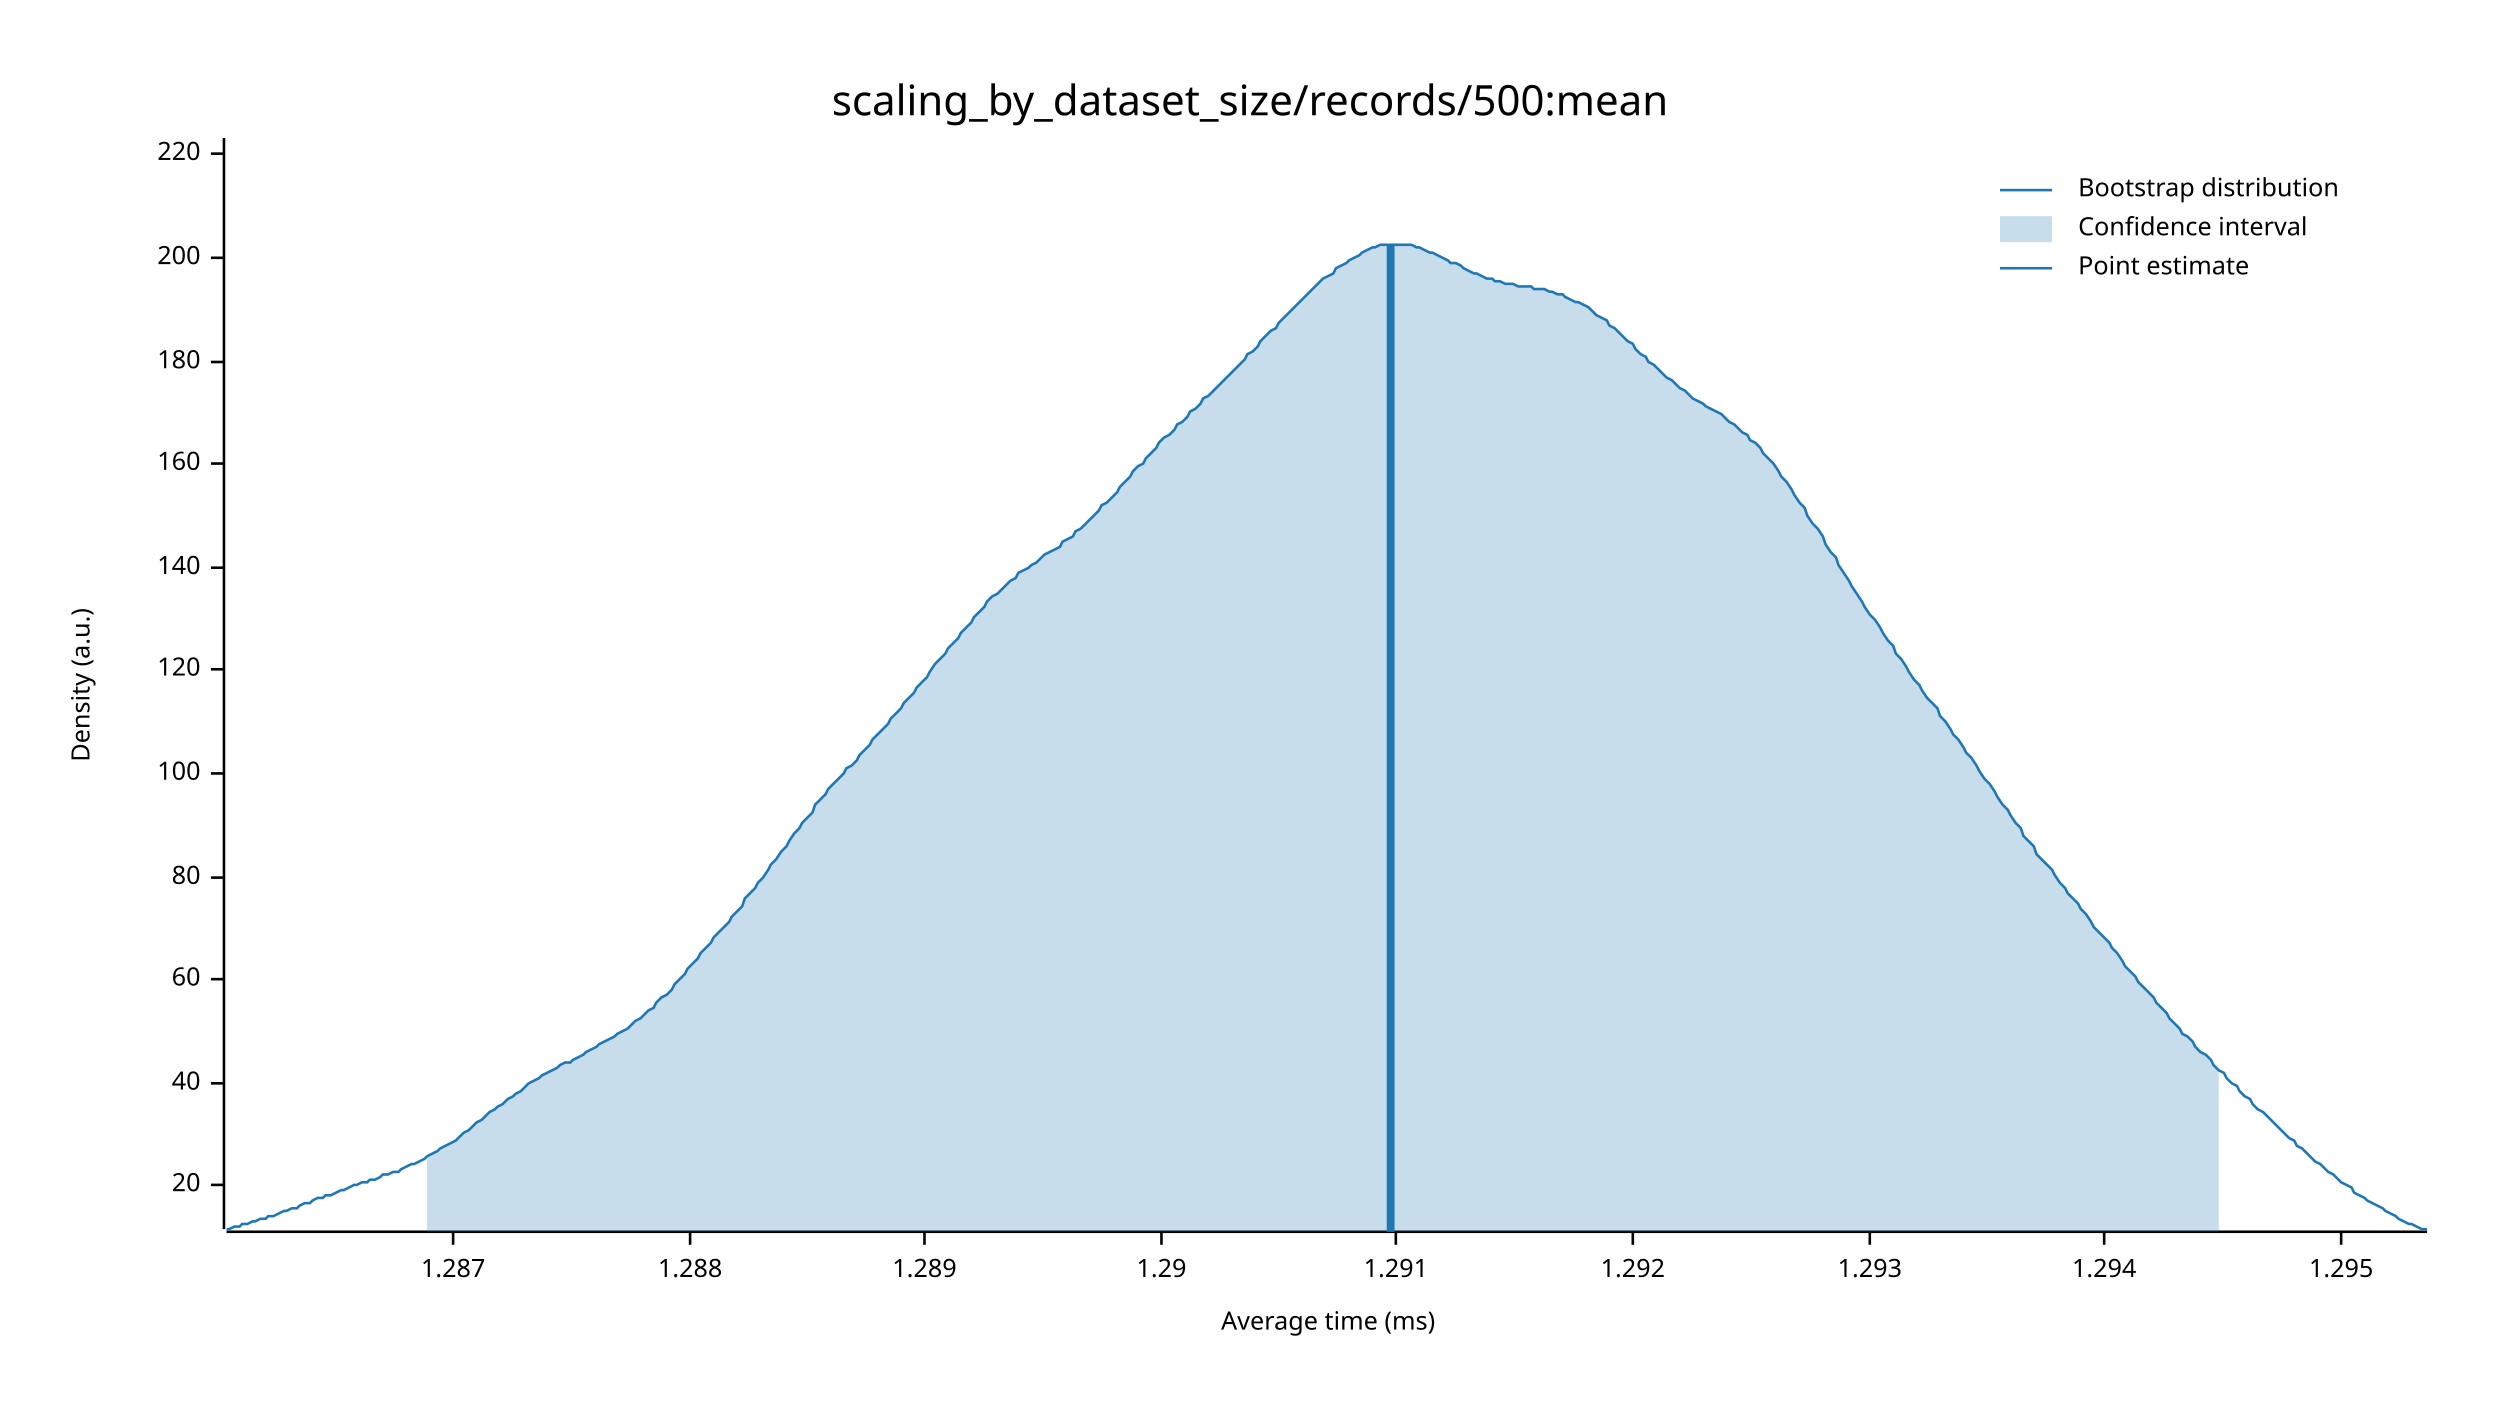
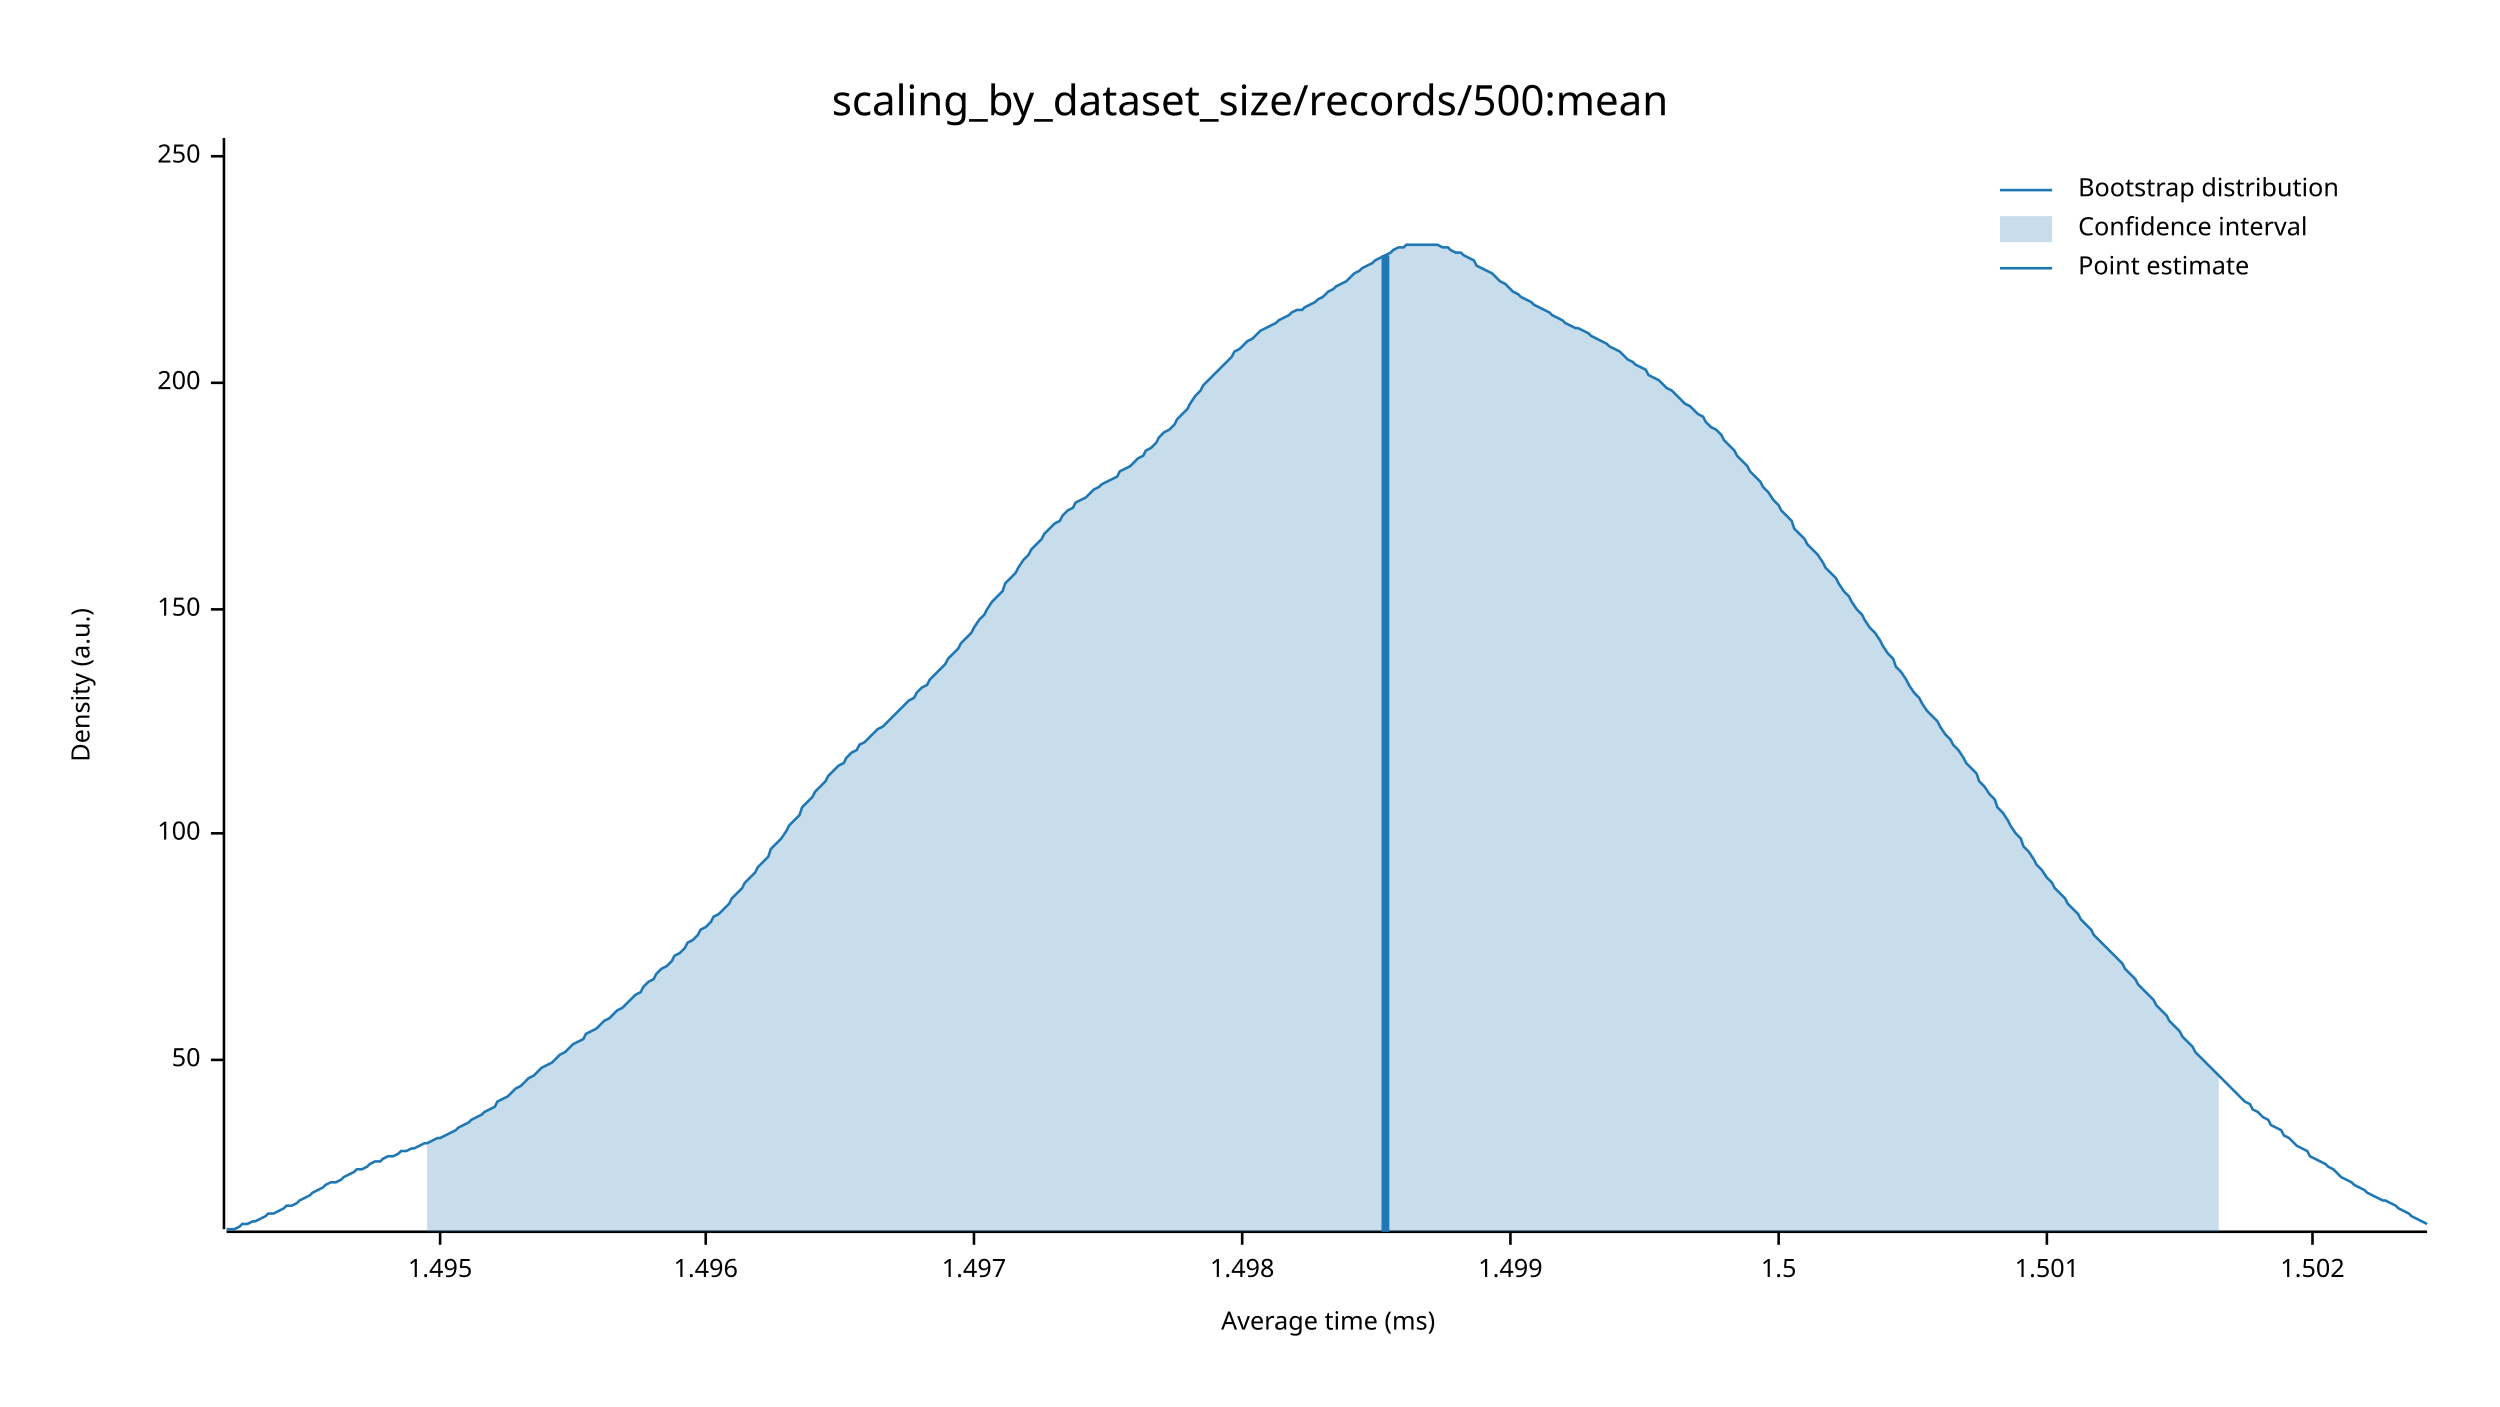
<svg xmlns="http://www.w3.org/2000/svg" width="960" height="540" viewBox="0 0 960 540">
  <text x="480" y="32" dy="0.76em" text-anchor="middle" font-family="sans-serif" font-size="16.129" opacity="1" fill="#000000">
scaling_by_dataset_size/records/500:mean
</text>
  <text x="27" y="263" dy="0.76em" text-anchor="middle" font-family="sans-serif" font-size="9.677" opacity="1" fill="#000000" transform="rotate(270, 27, 263)">
Density (a.u.)
</text>
  <text x="510" y="513" dy="-0.5ex" text-anchor="middle" font-family="sans-serif" font-size="9.677" opacity="1" fill="#000000">
Average time (ms)
</text>
  <polyline fill="none" opacity="1" stroke="#000000" stroke-width="1" points="86,53 86,472 " />
-   <text x="77" y="455" dy="0.5ex" text-anchor="end" font-family="sans-serif" font-size="9.677" opacity="1" fill="#000000">
- 20
+   <text x="77" y="407" dy="0.5ex" text-anchor="end" font-family="sans-serif" font-size="9.677" opacity="1" fill="#000000">
+ 50
</text>
-   <polyline fill="none" opacity="1" stroke="#000000" stroke-width="1" points="81,455 86,455 " />
-   <text x="77" y="416" dy="0.5ex" text-anchor="end" font-family="sans-serif" font-size="9.677" opacity="1" fill="#000000">
- 40
- </text>
-   <polyline fill="none" opacity="1" stroke="#000000" stroke-width="1" points="81,416 86,416 " />
-   <text x="77" y="376" dy="0.5ex" text-anchor="end" font-family="sans-serif" font-size="9.677" opacity="1" fill="#000000">
- 60
- </text>
-   <polyline fill="none" opacity="1" stroke="#000000" stroke-width="1" points="81,376 86,376 " />
-   <text x="77" y="337" dy="0.5ex" text-anchor="end" font-family="sans-serif" font-size="9.677" opacity="1" fill="#000000">
- 80
- </text>
-   <polyline fill="none" opacity="1" stroke="#000000" stroke-width="1" points="81,337 86,337 " />
-   <text x="77" y="297" dy="0.5ex" text-anchor="end" font-family="sans-serif" font-size="9.677" opacity="1" fill="#000000">
+   <polyline fill="none" opacity="1" stroke="#000000" stroke-width="1" points="81,407 86,407 " />
+   <text x="77" y="320" dy="0.5ex" text-anchor="end" font-family="sans-serif" font-size="9.677" opacity="1" fill="#000000">
100
</text>
-   <polyline fill="none" opacity="1" stroke="#000000" stroke-width="1" points="81,297 86,297 " />
-   <text x="77" y="257" dy="0.5ex" text-anchor="end" font-family="sans-serif" font-size="9.677" opacity="1" fill="#000000">
- 120
+   <polyline fill="none" opacity="1" stroke="#000000" stroke-width="1" points="81,320 86,320 " />
+   <text x="77" y="234" dy="0.5ex" text-anchor="end" font-family="sans-serif" font-size="9.677" opacity="1" fill="#000000">
+ 150
</text>
-   <polyline fill="none" opacity="1" stroke="#000000" stroke-width="1" points="81,257 86,257 " />
-   <text x="77" y="218" dy="0.5ex" text-anchor="end" font-family="sans-serif" font-size="9.677" opacity="1" fill="#000000">
- 140
- </text>
-   <polyline fill="none" opacity="1" stroke="#000000" stroke-width="1" points="81,218 86,218 " />
-   <text x="77" y="178" dy="0.5ex" text-anchor="end" font-family="sans-serif" font-size="9.677" opacity="1" fill="#000000">
- 160
- </text>
-   <polyline fill="none" opacity="1" stroke="#000000" stroke-width="1" points="81,178 86,178 " />
-   <text x="77" y="139" dy="0.5ex" text-anchor="end" font-family="sans-serif" font-size="9.677" opacity="1" fill="#000000">
- 180
- </text>
-   <polyline fill="none" opacity="1" stroke="#000000" stroke-width="1" points="81,139 86,139 " />
-   <text x="77" y="99" dy="0.5ex" text-anchor="end" font-family="sans-serif" font-size="9.677" opacity="1" fill="#000000">
+   <polyline fill="none" opacity="1" stroke="#000000" stroke-width="1" points="81,234 86,234 " />
+   <text x="77" y="147" dy="0.5ex" text-anchor="end" font-family="sans-serif" font-size="9.677" opacity="1" fill="#000000">
200
</text>
-   <polyline fill="none" opacity="1" stroke="#000000" stroke-width="1" points="81,99 86,99 " />
-   <text x="77" y="59" dy="0.5ex" text-anchor="end" font-family="sans-serif" font-size="9.677" opacity="1" fill="#000000">
- 220
+   <polyline fill="none" opacity="1" stroke="#000000" stroke-width="1" points="81,147 86,147 " />
+   <text x="77" y="60" dy="0.5ex" text-anchor="end" font-family="sans-serif" font-size="9.677" opacity="1" fill="#000000">
+ 250
</text>
-   <polyline fill="none" opacity="1" stroke="#000000" stroke-width="1" points="81,59 86,59 " />
+   <polyline fill="none" opacity="1" stroke="#000000" stroke-width="1" points="81,60 86,60 " />
  <polyline fill="none" opacity="1" stroke="#000000" stroke-width="1" points="87,473 932,473 " />
-   <text x="174" y="483" dy="0.76em" text-anchor="middle" font-family="sans-serif" font-size="9.677" opacity="1" fill="#000000">
- 1.287
+   <text x="169" y="483" dy="0.76em" text-anchor="middle" font-family="sans-serif" font-size="9.677" opacity="1" fill="#000000">
+ 1.495
</text>
-   <polyline fill="none" opacity="1" stroke="#000000" stroke-width="1" points="174,473 174,478 " />
-   <text x="265" y="483" dy="0.76em" text-anchor="middle" font-family="sans-serif" font-size="9.677" opacity="1" fill="#000000">
- 1.288
+   <polyline fill="none" opacity="1" stroke="#000000" stroke-width="1" points="169,473 169,478 " />
+   <text x="271" y="483" dy="0.76em" text-anchor="middle" font-family="sans-serif" font-size="9.677" opacity="1" fill="#000000">
+ 1.496
</text>
-   <polyline fill="none" opacity="1" stroke="#000000" stroke-width="1" points="265,473 265,478 " />
-   <text x="355" y="483" dy="0.76em" text-anchor="middle" font-family="sans-serif" font-size="9.677" opacity="1" fill="#000000">
- 1.289
+   <polyline fill="none" opacity="1" stroke="#000000" stroke-width="1" points="271,473 271,478 " />
+   <text x="374" y="483" dy="0.76em" text-anchor="middle" font-family="sans-serif" font-size="9.677" opacity="1" fill="#000000">
+ 1.497
</text>
-   <polyline fill="none" opacity="1" stroke="#000000" stroke-width="1" points="355,473 355,478 " />
-   <text x="446" y="483" dy="0.76em" text-anchor="middle" font-family="sans-serif" font-size="9.677" opacity="1" fill="#000000">
- 1.29
+   <polyline fill="none" opacity="1" stroke="#000000" stroke-width="1" points="374,473 374,478 " />
+   <text x="477" y="483" dy="0.76em" text-anchor="middle" font-family="sans-serif" font-size="9.677" opacity="1" fill="#000000">
+ 1.498
</text>
-   <polyline fill="none" opacity="1" stroke="#000000" stroke-width="1" points="446,473 446,478 " />
-   <text x="536" y="483" dy="0.76em" text-anchor="middle" font-family="sans-serif" font-size="9.677" opacity="1" fill="#000000">
- 1.291
+   <polyline fill="none" opacity="1" stroke="#000000" stroke-width="1" points="477,473 477,478 " />
+   <text x="580" y="483" dy="0.76em" text-anchor="middle" font-family="sans-serif" font-size="9.677" opacity="1" fill="#000000">
+ 1.499
</text>
-   <polyline fill="none" opacity="1" stroke="#000000" stroke-width="1" points="536,473 536,478 " />
-   <text x="627" y="483" dy="0.76em" text-anchor="middle" font-family="sans-serif" font-size="9.677" opacity="1" fill="#000000">
- 1.292
+   <polyline fill="none" opacity="1" stroke="#000000" stroke-width="1" points="580,473 580,478 " />
+   <text x="683" y="483" dy="0.76em" text-anchor="middle" font-family="sans-serif" font-size="9.677" opacity="1" fill="#000000">
+ 1.5
</text>
-   <polyline fill="none" opacity="1" stroke="#000000" stroke-width="1" points="627,473 627,478 " />
-   <text x="718" y="483" dy="0.76em" text-anchor="middle" font-family="sans-serif" font-size="9.677" opacity="1" fill="#000000">
- 1.293
+   <polyline fill="none" opacity="1" stroke="#000000" stroke-width="1" points="683,473 683,478 " />
+   <text x="786" y="483" dy="0.76em" text-anchor="middle" font-family="sans-serif" font-size="9.677" opacity="1" fill="#000000">
+ 1.501
</text>
-   <polyline fill="none" opacity="1" stroke="#000000" stroke-width="1" points="718,473 718,478 " />
-   <text x="808" y="483" dy="0.76em" text-anchor="middle" font-family="sans-serif" font-size="9.677" opacity="1" fill="#000000">
- 1.294
+   <polyline fill="none" opacity="1" stroke="#000000" stroke-width="1" points="786,473 786,478 " />
+   <text x="888" y="483" dy="0.76em" text-anchor="middle" font-family="sans-serif" font-size="9.677" opacity="1" fill="#000000">
+ 1.502
</text>
-   <polyline fill="none" opacity="1" stroke="#000000" stroke-width="1" points="808,473 808,478 " />
-   <text x="899" y="483" dy="0.76em" text-anchor="middle" font-family="sans-serif" font-size="9.677" opacity="1" fill="#000000">
- 1.295
- </text>
-   <polyline fill="none" opacity="1" stroke="#000000" stroke-width="1" points="899,473 899,478 " />
-   <polyline fill="none" opacity="1" stroke="#1F78B4" stroke-width="1" points="87,472 88,472 90,471 92,471 93,470 95,470 97,469 98,469 100,468 102,468 103,467 105,467 107,466 109,465 110,465 112,464 114,464 115,463 117,462 119,462 120,461 122,460 124,460 125,459 127,459 129,458 131,457 132,457 134,456 136,455 137,455 139,454 141,454 142,453 144,453 146,452 147,451 149,451 151,450 153,450 154,449 156,448 158,447 159,447 161,446 163,445 164,444 166,443 168,442 169,441 171,440 173,439 175,438 176,437 178,435 180,434 181,433 183,431 185,430 186,429 188,427 190,426 191,425 193,424 195,422 197,421 198,420 200,419 202,417 203,416 205,415 207,414 208,413 210,412 212,411 214,410 215,409 217,408 219,408 220,407 222,406 224,405 225,404 227,403 229,402 230,401 232,400 234,399 236,398 237,397 239,396 241,395 242,394 244,392 246,391 247,390 249,388 251,387 252,385 254,383 256,382 258,380 259,378 261,376 263,374 264,372 266,370 268,368 269,366 271,364 273,362 274,360 276,358 278,356 280,354 281,352 283,350 285,348 286,345 288,343 290,341 291,339 293,337 295,334 296,332 298,330 300,327 302,325 303,323 305,320 307,318 308,316 310,314 312,312 313,309 315,307 317,305 318,303 320,301 322,299 324,297 325,295 327,294 329,292 330,290 332,288 334,286 335,284 337,282 339,280 341,278 342,276 344,274 346,272 347,270 349,268 351,266 352,264 354,262 356,260 357,258 359,255 361,253 363,251 364,249 366,247 368,245 369,243 371,241 373,239 374,237 376,235 378,233 379,231 381,229 383,228 385,226 386,225 388,223 390,222 391,220 393,219 395,218 396,217 398,216 400,214 401,213 403,212 405,211 407,210 408,208 410,207 412,206 413,204 415,203 417,201 418,200 420,198 422,196 423,194 425,193 427,191 429,189 430,187 432,185 434,183 435,181 437,179 439,178 440,176 442,174 444,172 445,170 447,168 449,167 451,165 452,163 454,162 456,160 457,158 459,157 461,155 462,153 464,152 466,150 468,148 469,147 471,145 473,143 474,142 476,140 478,138 479,136 481,135 483,133 484,131 486,129 488,127 490,126 491,124 493,122 495,120 496,119 498,117 500,115 501,114 503,112 505,110 506,109 508,107 510,106 512,105 513,103 515,102 517,101 518,100 520,99 522,98 523,97 525,96 527,95 528,95 530,94 532,94 534,94 535,94 537,94 539,94 540,94 542,94 544,95 545,95 547,96 549,97 550,97 552,98 554,99 556,100 557,101 559,101 561,102 562,103 564,104 566,105 567,105 569,106 571,107 573,107 574,108 576,108 578,109 579,109 581,109 583,110 584,110 586,110 588,110 589,111 591,111 593,111 595,112 596,112 598,113 600,113 601,114 603,115 605,116 606,116 608,117 610,118 611,119 613,121 615,122 617,123 618,125 620,126 622,128 623,129 625,131 627,132 628,134 630,136 632,137 633,139 635,140 637,142 639,144 640,145 642,146 644,148 645,149 647,150 649,152 650,153 652,154 654,155 655,156 657,157 659,158 661,159 662,160 664,162 666,163 667,164 669,166 671,167 672,169 674,170 676,172 677,174 679,176 681,178 683,181 684,183 686,185 688,188 689,190 691,193 693,195 694,198 696,201 698,203 700,206 701,209 703,212 705,214 706,217 708,220 710,223 711,225 713,228 715,231 716,233 718,236 720,238 722,241 723,243 725,246 727,248 728,251 730,253 732,256 733,258 735,261 737,263 738,265 740,268 742,270 744,272 745,275 747,277 749,280 750,282 752,284 754,287 755,289 757,291 759,294 760,296 762,299 764,301 766,304 767,306 769,309 771,311 772,313 774,316 776,318 777,321 779,323 781,325 782,328 784,330 786,332 788,334 789,336 791,339 793,341 794,343 796,345 798,347 799,349 801,351 803,354 804,356 806,358 808,360 810,362 811,364 813,366 815,369 816,371 818,373 820,375 821,377 823,379 825,381 827,383 828,385 830,387 832,389 833,391 835,393 837,395 838,397 840,398 842,400 843,402 845,404 847,405 849,407 850,409 852,411 854,412 855,414 857,416 859,417 860,419 862,421 864,422 865,424 867,426 869,427 871,429 872,430 874,432 876,434 877,435 879,437 881,438 882,440 884,441 886,443 887,444 889,446 891,447 893,449 894,450 896,451 898,453 899,454 901,455 903,456 904,458 906,459 908,460 909,461 911,462 913,463 915,464 916,465 918,466 920,467 921,468 923,469 925,470 926,470 928,471 930,472 932,472 " />
-   <polygon opacity="0.25" fill="#1F78B4" points="164,444 166,443 168,442 169,441 171,440 173,439 175,438 176,437 178,435 180,434 181,433 183,431 185,430 186,429 188,427 190,426 191,425 193,424 195,422 197,421 198,420 200,419 202,417 203,416 205,415 207,414 208,413 210,412 212,411 214,410 215,409 217,408 219,408 220,407 222,406 224,405 225,404 227,403 229,402 230,401 232,400 234,399 236,398 237,397 239,396 241,395 242,394 244,392 246,391 247,390 249,388 251,387 252,385 254,383 256,382 258,380 259,378 261,376 263,374 264,372 266,370 268,368 269,366 271,364 273,362 274,360 276,358 278,356 280,354 281,352 283,350 285,348 286,345 288,343 290,341 291,339 293,337 295,334 296,332 298,330 300,327 302,325 303,323 305,320 307,318 308,316 310,314 312,312 313,309 315,307 317,305 318,303 320,301 322,299 324,297 325,295 327,294 329,292 330,290 332,288 334,286 335,284 337,282 339,280 341,278 342,276 344,274 346,272 347,270 349,268 351,266 352,264 354,262 356,260 357,258 359,255 361,253 363,251 364,249 366,247 368,245 369,243 371,241 373,239 374,237 376,235 378,233 379,231 381,229 383,228 385,226 386,225 388,223 390,222 391,220 393,219 395,218 396,217 398,216 400,214 401,213 403,212 405,211 407,210 408,208 410,207 412,206 413,204 415,203 417,201 418,200 420,198 422,196 423,194 425,193 427,191 429,189 430,187 432,185 434,183 435,181 437,179 439,178 440,176 442,174 444,172 445,170 447,168 449,167 451,165 452,163 454,162 456,160 457,158 459,157 461,155 462,153 464,152 466,150 468,148 469,147 471,145 473,143 474,142 476,140 478,138 479,136 481,135 483,133 484,131 486,129 488,127 490,126 491,124 493,122 495,120 496,119 498,117 500,115 501,114 503,112 505,110 506,109 508,107 510,106 512,105 513,103 515,102 517,101 518,100 520,99 522,98 523,97 525,96 527,95 528,95 530,94 532,94 534,94 535,94 537,94 539,94 540,94 542,94 544,95 545,95 547,96 549,97 550,97 552,98 554,99 556,100 557,101 559,101 561,102 562,103 564,104 566,105 567,105 569,106 571,107 573,107 574,108 576,108 578,109 579,109 581,109 583,110 584,110 586,110 588,110 589,111 591,111 593,111 595,112 596,112 598,113 600,113 601,114 603,115 605,116 606,116 608,117 610,118 611,119 613,121 615,122 617,123 618,125 620,126 622,128 623,129 625,131 627,132 628,134 630,136 632,137 633,139 635,140 637,142 639,144 640,145 642,146 644,148 645,149 647,150 649,152 650,153 652,154 654,155 655,156 657,157 659,158 661,159 662,160 664,162 666,163 667,164 669,166 671,167 672,169 674,170 676,172 677,174 679,176 681,178 683,181 684,183 686,185 688,188 689,190 691,193 693,195 694,198 696,201 698,203 700,206 701,209 703,212 705,214 706,217 708,220 710,223 711,225 713,228 715,231 716,233 718,236 720,238 722,241 723,243 725,246 727,248 728,251 730,253 732,256 733,258 735,261 737,263 738,265 740,268 742,270 744,272 745,275 747,277 749,280 750,282 752,284 754,287 755,289 757,291 759,294 760,296 762,299 764,301 766,304 767,306 769,309 771,311 772,313 774,316 776,318 777,321 779,323 781,325 782,328 784,330 786,332 788,334 789,336 791,339 793,341 794,343 796,345 798,347 799,349 801,351 803,354 804,356 806,358 808,360 810,362 811,364 813,366 815,369 816,371 818,373 820,375 821,377 823,379 825,381 827,383 828,385 830,387 832,389 833,391 835,393 837,395 838,397 840,398 842,400 843,402 845,404 847,405 849,407 850,409 852,411 852,473 164,473 " />
-   <polyline fill="none" opacity="1" stroke="#1F78B4" stroke-width="3" points="534,473 534,94 " />
+   <polyline fill="none" opacity="1" stroke="#000000" stroke-width="1" points="888,473 888,478 " />
+   <polyline fill="none" opacity="1" stroke="#1F78B4" stroke-width="1" points="87,472 88,472 90,472 92,471 93,470 95,470 97,469 98,469 100,468 102,467 103,466 105,466 107,465 109,464 110,463 112,463 114,462 115,461 117,460 119,459 120,458 122,457 124,456 125,455 127,454 129,454 131,453 132,452 134,451 136,450 137,449 139,449 141,448 142,447 144,446 146,446 147,445 149,444 151,444 153,443 154,442 156,442 158,441 159,441 161,440 163,439 164,439 166,438 168,437 169,437 171,436 173,435 175,434 176,433 178,432 180,431 181,430 183,429 185,428 186,427 188,426 190,425 191,423 193,422 195,421 197,419 198,418 200,417 202,415 203,414 205,413 207,411 208,410 210,409 212,408 214,406 215,405 217,404 219,402 220,401 222,400 224,399 225,397 227,396 229,395 230,394 232,392 234,391 236,389 237,388 239,387 241,385 242,384 244,382 246,381 247,379 249,377 251,376 252,374 254,372 256,371 258,369 259,367 261,366 263,364 264,362 266,361 268,359 269,357 271,356 273,354 274,352 276,351 278,349 280,347 281,345 283,343 285,341 286,339 288,337 290,335 291,333 293,331 295,329 296,326 298,324 300,322 302,319 303,317 305,315 307,313 308,310 310,308 312,306 313,304 315,302 317,300 318,298 320,296 322,294 324,293 325,291 327,289 329,288 330,286 332,285 334,283 335,282 337,280 339,279 341,277 342,276 344,274 346,272 347,271 349,269 351,268 352,266 354,264 356,263 357,261 359,259 361,257 363,255 364,253 366,251 368,249 369,247 371,245 373,243 374,241 376,238 378,236 379,234 381,231 383,229 385,227 386,224 388,222 390,220 391,218 393,215 395,213 396,211 398,209 400,207 401,205 403,203 405,201 407,200 408,198 410,196 412,195 413,193 415,192 417,191 418,190 420,188 422,187 423,186 425,185 427,184 429,183 430,181 432,180 434,179 435,178 437,176 439,175 440,173 442,172 444,170 445,168 447,166 449,165 451,163 452,161 454,159 456,157 457,155 459,152 461,150 462,148 464,146 466,144 468,142 469,141 471,139 473,137 474,135 476,134 478,132 479,131 481,130 483,128 484,127 486,126 488,125 490,124 491,123 493,122 495,121 496,120 498,119 500,119 501,118 503,117 505,116 506,115 508,114 510,112 512,111 513,110 515,109 517,108 518,107 520,105 522,104 523,103 525,102 527,101 528,100 530,99 532,98 534,97 535,96 537,95 539,95 540,94 542,94 544,94 545,94 547,94 549,94 550,94 552,94 554,95 556,95 557,96 559,97 561,97 562,98 564,99 566,100 567,102 569,103 571,104 573,105 574,106 576,108 578,109 579,110 581,112 583,113 584,114 586,115 588,116 589,117 591,118 593,119 595,120 596,121 598,122 600,123 601,124 603,125 605,126 606,126 608,127 610,128 611,129 613,130 615,131 617,132 618,133 620,134 622,135 623,136 625,138 627,139 628,140 630,141 632,142 633,144 635,145 637,146 639,148 640,149 642,150 644,152 645,153 647,155 649,156 650,157 652,159 654,160 655,162 657,164 659,165 661,167 662,169 664,171 666,173 667,175 669,177 671,179 672,181 674,183 676,185 677,187 679,189 681,192 683,194 684,196 686,198 688,200 689,203 691,205 693,207 694,209 696,211 698,213 700,216 701,218 703,220 705,222 706,224 708,227 710,229 711,231 713,234 715,236 716,238 718,241 720,243 722,246 723,248 725,251 727,253 728,256 730,258 732,261 733,263 735,266 737,268 738,270 740,273 742,275 744,277 745,279 747,282 749,284 750,286 752,288 754,291 755,293 757,295 759,297 760,300 762,302 764,305 766,307 767,310 769,312 771,315 772,317 774,320 776,322 777,325 779,327 781,330 782,332 784,334 786,337 788,339 789,341 791,343 793,345 794,347 796,349 798,351 799,353 801,355 803,357 804,359 806,361 808,363 810,365 811,366 813,368 815,370 816,372 818,374 820,376 821,378 823,380 825,382 827,384 828,386 830,388 832,390 833,392 835,394 837,396 838,398 840,400 842,402 843,404 845,406 847,408 849,410 850,411 852,413 854,415 855,416 857,418 859,420 860,421 862,423 864,424 865,426 867,427 869,429 871,430 872,432 874,433 876,434 877,436 879,437 881,439 882,440 884,441 886,442 887,444 889,445 891,446 893,447 894,448 896,449 898,451 899,452 901,453 903,454 904,455 906,456 908,457 909,458 911,459 913,460 915,461 916,461 918,462 920,463 921,464 923,465 925,466 926,467 928,468 930,469 932,470 " />
+   <polygon opacity="0.25" fill="#1F78B4" points="164,439 166,438 168,437 169,437 171,436 173,435 175,434 176,433 178,432 180,431 181,430 183,429 185,428 186,427 188,426 190,425 191,423 193,422 195,421 197,419 198,418 200,417 202,415 203,414 205,413 207,411 208,410 210,409 212,408 214,406 215,405 217,404 219,402 220,401 222,400 224,399 225,397 227,396 229,395 230,394 232,392 234,391 236,389 237,388 239,387 241,385 242,384 244,382 246,381 247,379 249,377 251,376 252,374 254,372 256,371 258,369 259,367 261,366 263,364 264,362 266,361 268,359 269,357 271,356 273,354 274,352 276,351 278,349 280,347 281,345 283,343 285,341 286,339 288,337 290,335 291,333 293,331 295,329 296,326 298,324 300,322 302,319 303,317 305,315 307,313 308,310 310,308 312,306 313,304 315,302 317,300 318,298 320,296 322,294 324,293 325,291 327,289 329,288 330,286 332,285 334,283 335,282 337,280 339,279 341,277 342,276 344,274 346,272 347,271 349,269 351,268 352,266 354,264 356,263 357,261 359,259 361,257 363,255 364,253 366,251 368,249 369,247 371,245 373,243 374,241 376,238 378,236 379,234 381,231 383,229 385,227 386,224 388,222 390,220 391,218 393,215 395,213 396,211 398,209 400,207 401,205 403,203 405,201 407,200 408,198 410,196 412,195 413,193 415,192 417,191 418,190 420,188 422,187 423,186 425,185 427,184 429,183 430,181 432,180 434,179 435,178 437,176 439,175 440,173 442,172 444,170 445,168 447,166 449,165 451,163 452,161 454,159 456,157 457,155 459,152 461,150 462,148 464,146 466,144 468,142 469,141 471,139 473,137 474,135 476,134 478,132 479,131 481,130 483,128 484,127 486,126 488,125 490,124 491,123 493,122 495,121 496,120 498,119 500,119 501,118 503,117 505,116 506,115 508,114 510,112 512,111 513,110 515,109 517,108 518,107 520,105 522,104 523,103 525,102 527,101 528,100 530,99 532,98 534,97 535,96 537,95 539,95 540,94 542,94 544,94 545,94 547,94 549,94 550,94 552,94 554,95 556,95 557,96 559,97 561,97 562,98 564,99 566,100 567,102 569,103 571,104 573,105 574,106 576,108 578,109 579,110 581,112 583,113 584,114 586,115 588,116 589,117 591,118 593,119 595,120 596,121 598,122 600,123 601,124 603,125 605,126 606,126 608,127 610,128 611,129 613,130 615,131 617,132 618,133 620,134 622,135 623,136 625,138 627,139 628,140 630,141 632,142 633,144 635,145 637,146 639,148 640,149 642,150 644,152 645,153 647,155 649,156 650,157 652,159 654,160 655,162 657,164 659,165 661,167 662,169 664,171 666,173 667,175 669,177 671,179 672,181 674,183 676,185 677,187 679,189 681,192 683,194 684,196 686,198 688,200 689,203 691,205 693,207 694,209 696,211 698,213 700,216 701,218 703,220 705,222 706,224 708,227 710,229 711,231 713,234 715,236 716,238 718,241 720,243 722,246 723,248 725,251 727,253 728,256 730,258 732,261 733,263 735,266 737,268 738,270 740,273 742,275 744,277 745,279 747,282 749,284 750,286 752,288 754,291 755,293 757,295 759,297 760,300 762,302 764,305 766,307 767,310 769,312 771,315 772,317 774,320 776,322 777,325 779,327 781,330 782,332 784,334 786,337 788,339 789,341 791,343 793,345 794,347 796,349 798,351 799,353 801,355 803,357 804,359 806,361 808,363 810,365 811,366 813,368 815,370 816,372 818,374 820,376 821,378 823,380 825,382 827,384 828,386 830,388 832,390 833,392 835,394 837,396 838,398 840,400 842,402 843,404 845,406 847,408 849,410 850,411 852,413 852,473 164,473 " />
+   <polyline fill="none" opacity="1" stroke="#1F78B4" stroke-width="3" points="532,473 532,98 " />
  <text x="798" y="68" dy="0.76em" text-anchor="start" font-family="sans-serif" font-size="9.677" opacity="1" fill="#000000">
Bootstrap distribution
</text>
  <text x="798" y="83" dy="0.76em" text-anchor="start" font-family="sans-serif" font-size="9.677" opacity="1" fill="#000000">
Confidence interval
</text>
  <text x="798" y="98" dy="0.76em" text-anchor="start" font-family="sans-serif" font-size="9.677" opacity="1" fill="#000000">
Point estimate
</text>
  <polyline fill="none" opacity="1" stroke="#1F78B4" stroke-width="1" points="768,73 788,73 " />
  <rect x="768" y="83" width="20" height="10" opacity="0.25" fill="#1F78B4" stroke="none" />
  <polyline fill="none" opacity="1" stroke="#1F78B4" stroke-width="1" points="768,103 788,103 " />
</svg>
